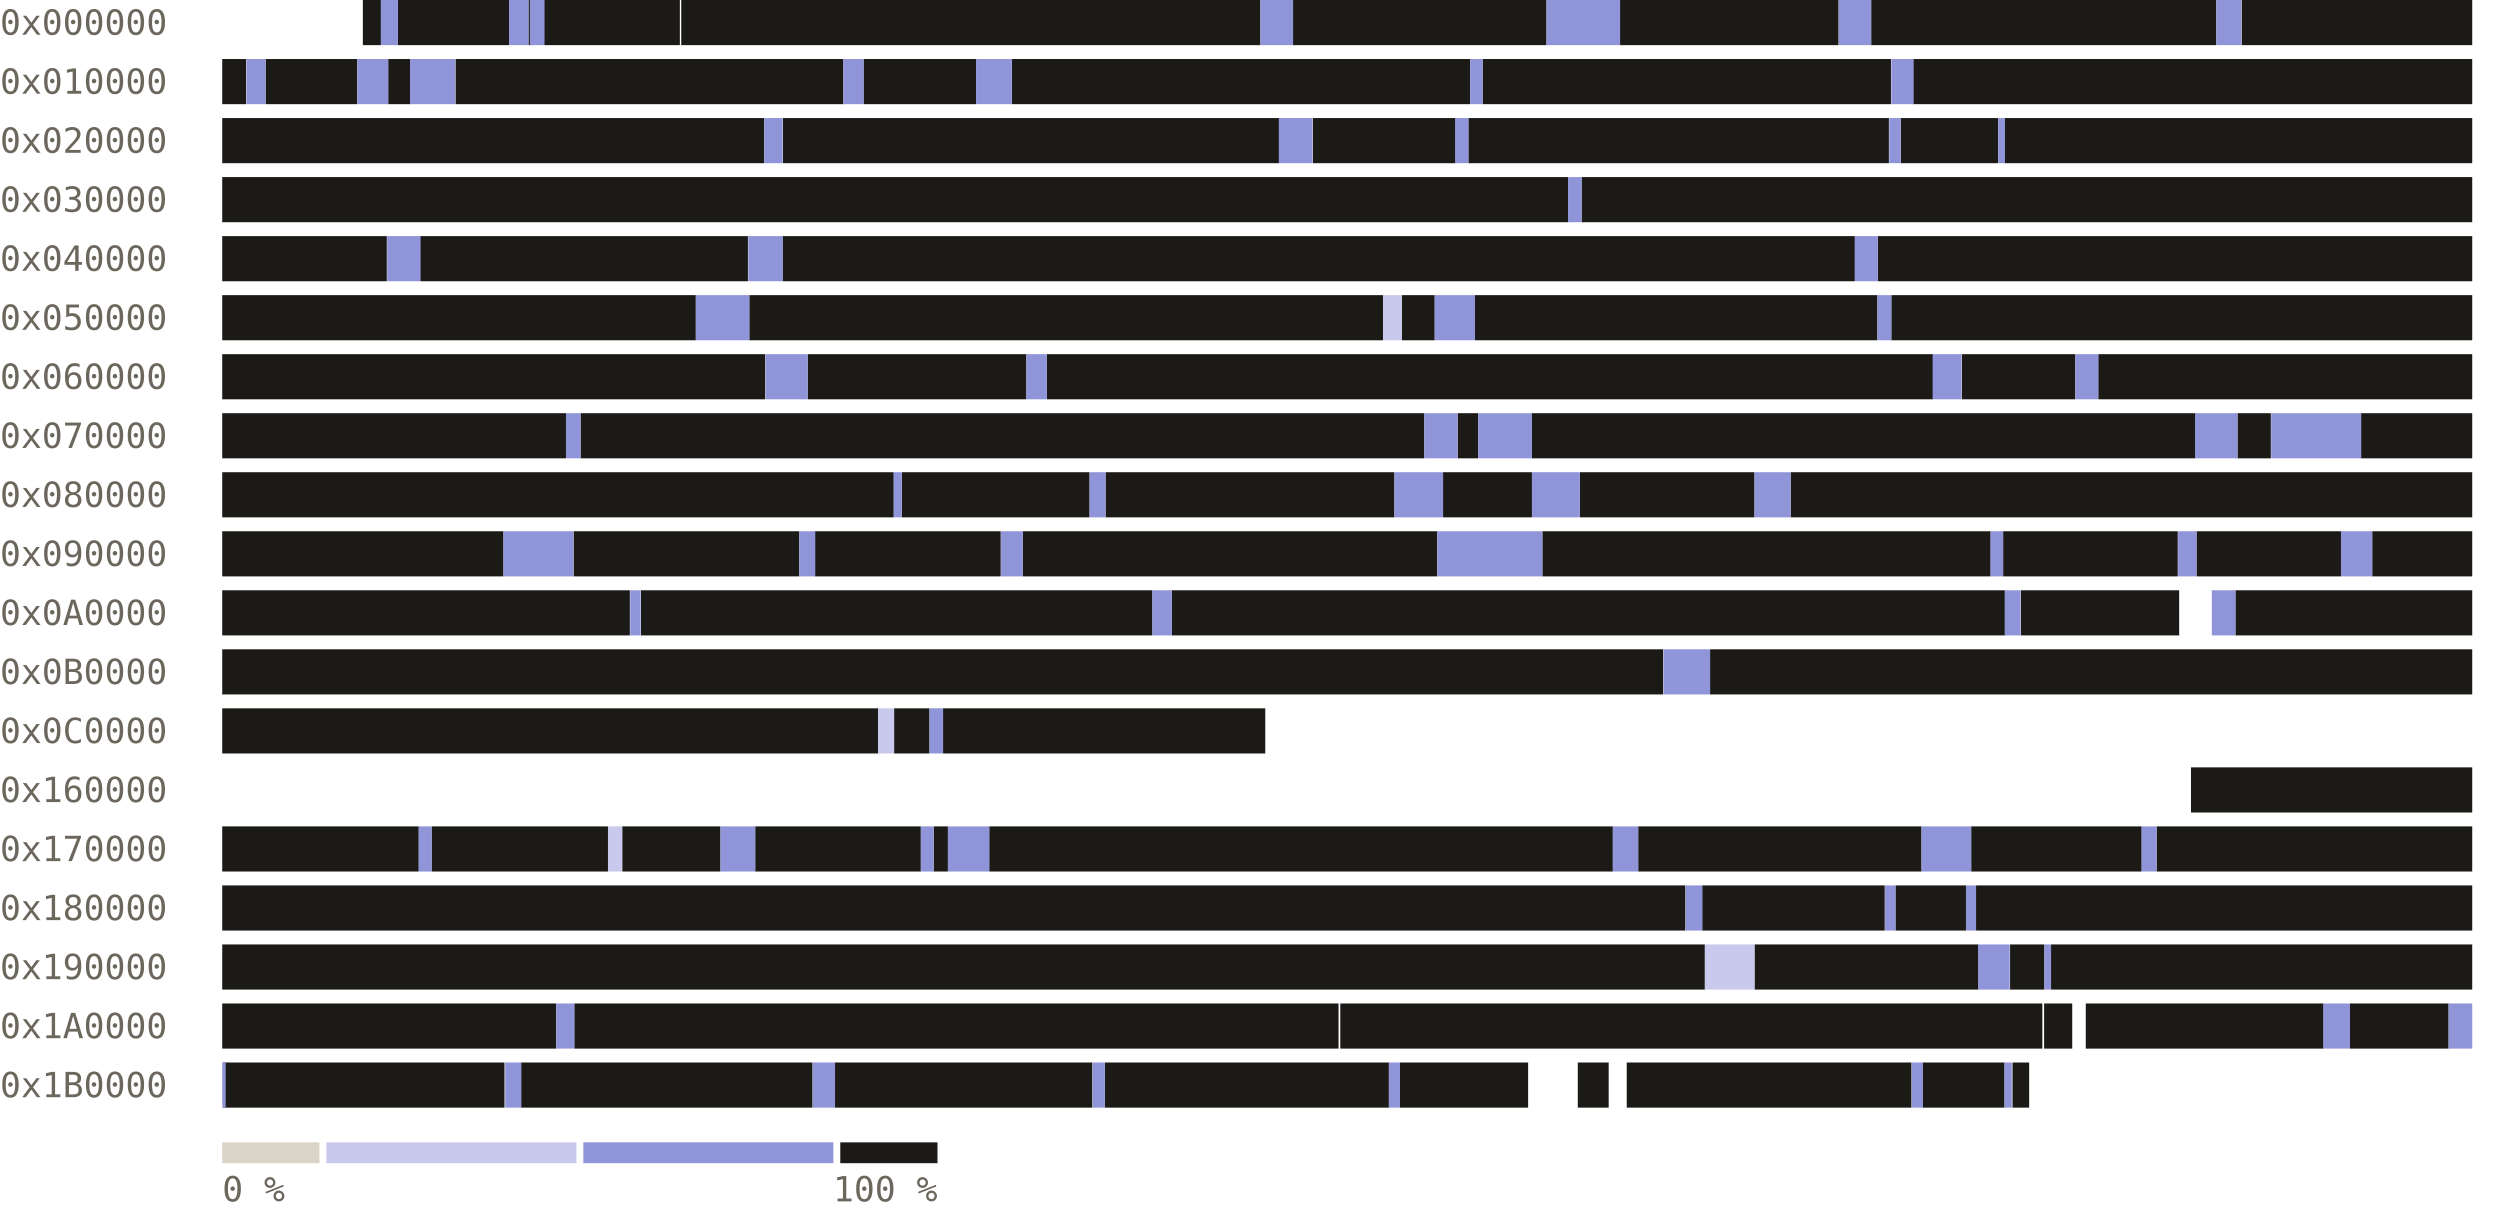
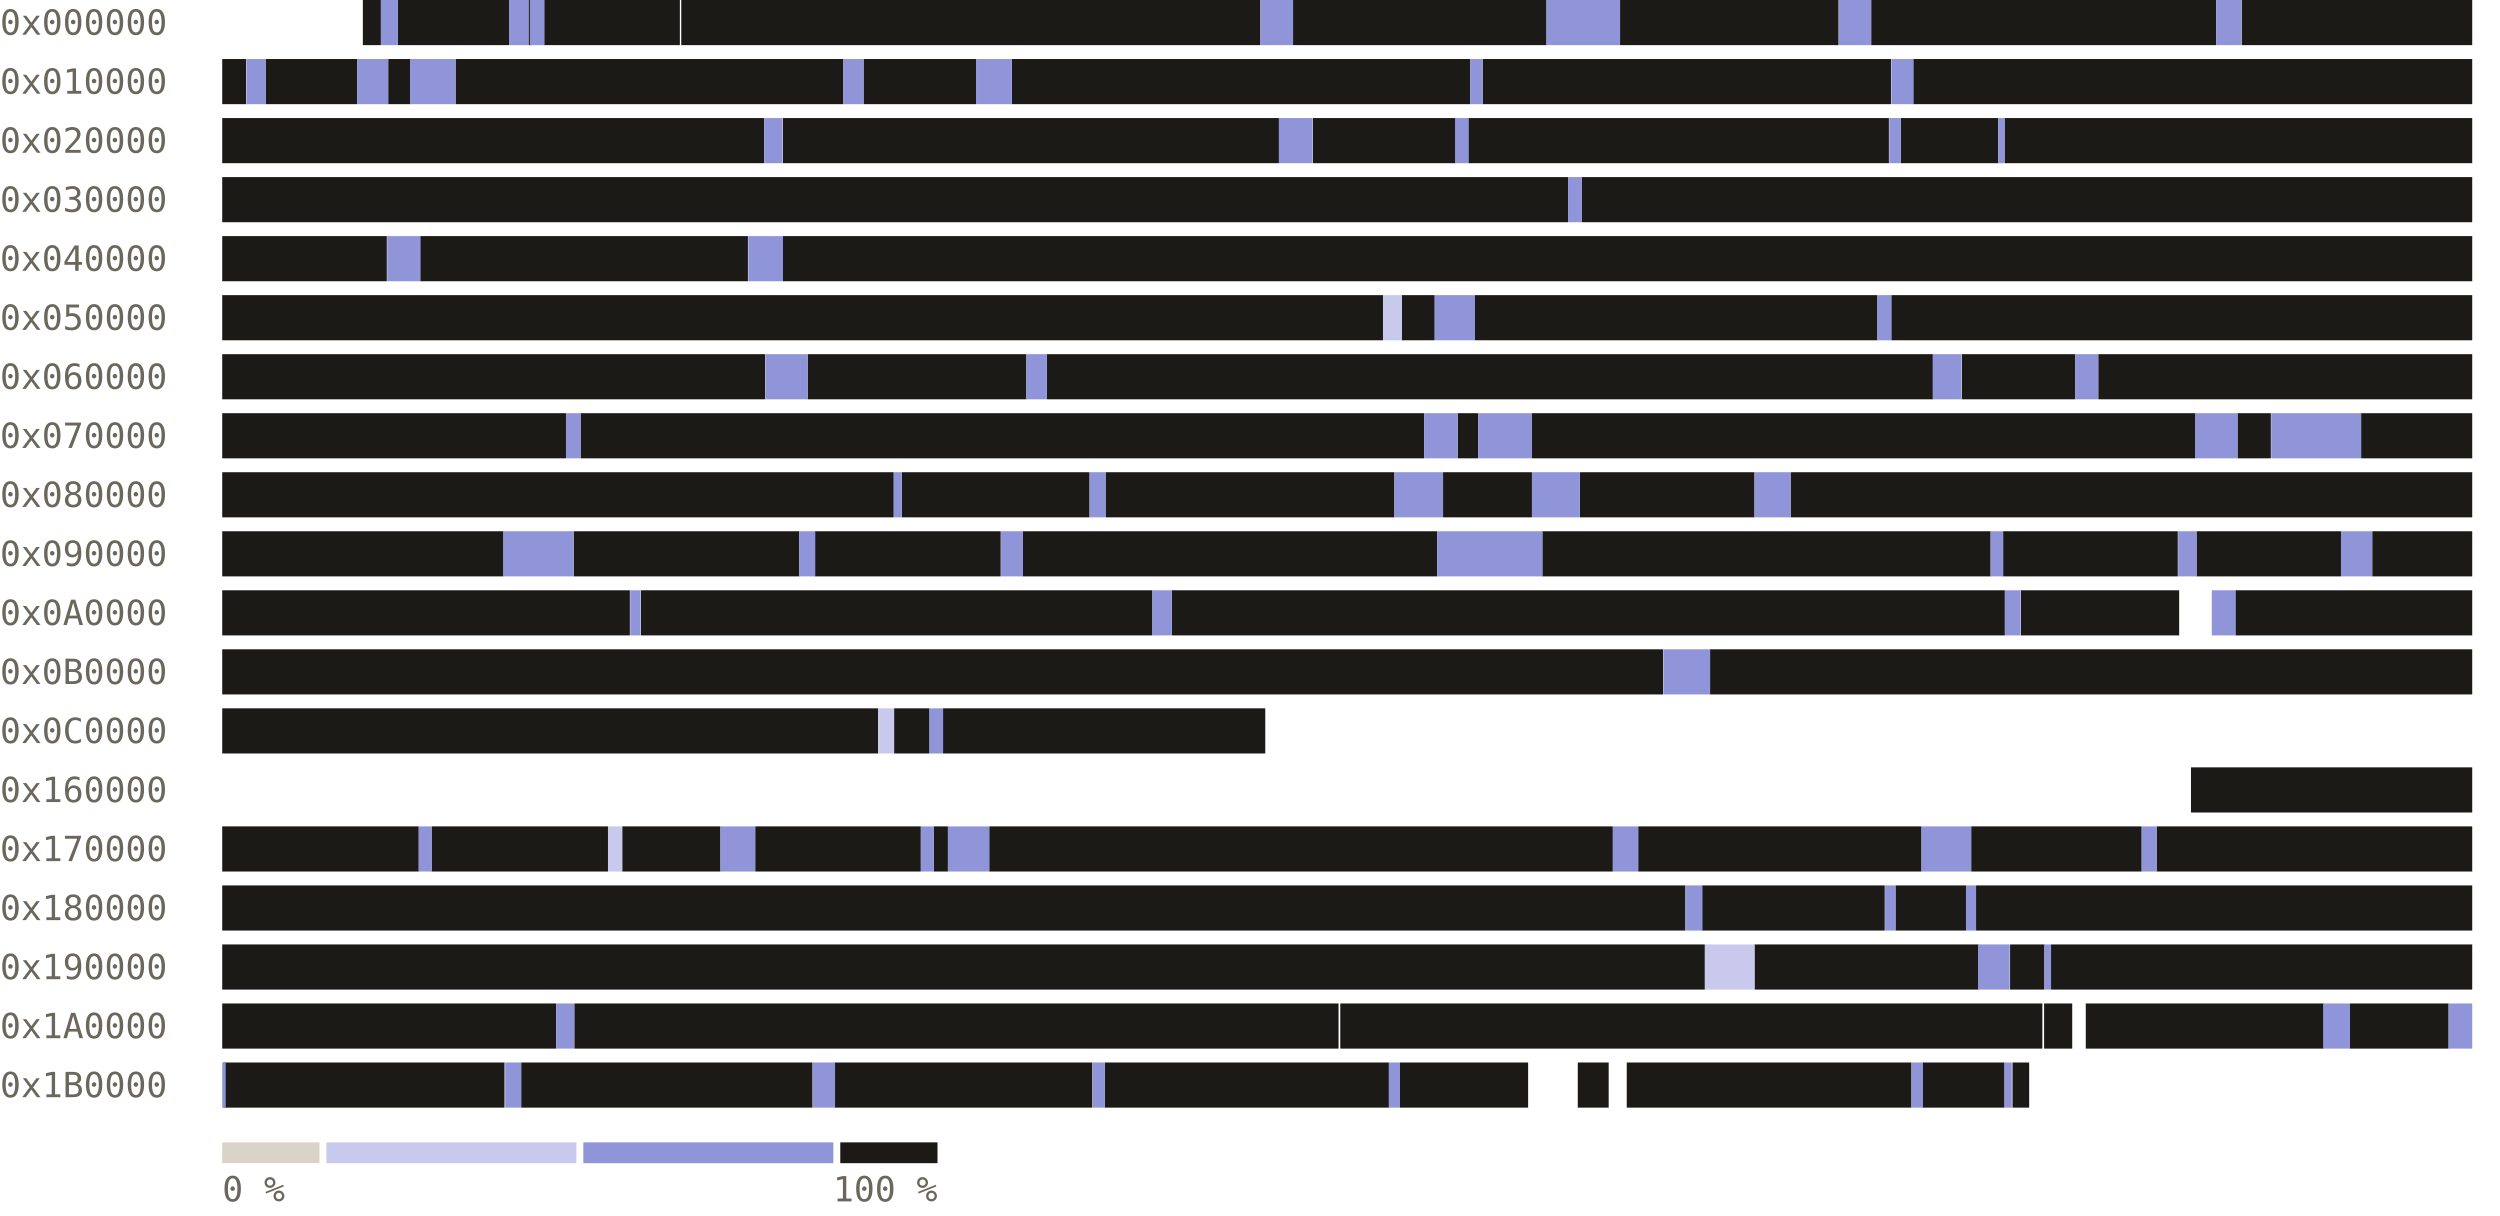
<svg xmlns="http://www.w3.org/2000/svg" viewBox="0 0 720 350" width="720" height="350">
  <style>text{font:10px monospace;fill:#6b675c}.q0{fill:#d9d4c7}.q1{fill:#e3e2f2}.q2{fill:#d6d6ef}.q3{fill:#c8c9ec}.q4{fill:#babce8}.q5{fill:#acafe4}.q6{fill:#9ea2df}.q7{fill:#9094d8}.q8{fill:#8186cf}.q9{fill:#7277c4}.q10{fill:#1b1a17}@media (prefers-color-scheme:dark){text{fill:#a8a293}.q0{fill:#4a463d}.q1{fill:#35375a}.q2{fill:#3c3f66}.q3{fill:#444772}.q4{fill:#4d517f}.q5{fill:#575b8c}.q6{fill:#62669a}.q7{fill:#6e72a8}.q8{fill:#7b7fb6}.q9{fill:#888cc4}.q10{fill:#d6d0bd}}</style>
  <text x="0" y="10">0x000000</text>
  <text x="0" y="27">0x010000</text>
  <text x="0" y="44">0x020000</text>
  <text x="0" y="61">0x030000</text>
  <text x="0" y="78">0x040000</text>
  <text x="0" y="95">0x050000</text>
  <text x="0" y="112">0x060000</text>
  <text x="0" y="129">0x070000</text>
  <text x="0" y="146">0x080000</text>
  <text x="0" y="163">0x090000</text>
  <text x="0" y="180">0x0A0000</text>
  <text x="0" y="197">0x0B0000</text>
  <text x="0" y="214">0x0C0000</text>
  <text x="0" y="231">0x160000</text>
  <text x="0" y="248">0x170000</text>
  <text x="0" y="265">0x180000</text>
  <text x="0" y="282">0x190000</text>
  <text x="0" y="299">0x1A0000</text>
  <text x="0" y="316">0x1B0000</text>
-   <path class="q10" d="M104.5 0h5.2v13h-5.2zM114.6 0h32v13h-32zM152.2 0h1v13h-1zM156.7 0h39.1v13h-39.1zM196.2 0h166.8v13h-166.8zM372.4 0h73v13h-73zM466.5 0h63v13h-63zM538.9 0h99.4v13h-99.4zM645.6 0h66.4v13h-66.4zM64 17h6.9v13h-6.9zM76.5 17h26.4v13h-26.4zM111.8 17h6.4v13h-6.4zM131.2 17h111.7v13h-111.7zM248.7 17h32.4v13h-32.4zM291.4 17h132v13h-132zM427 17h117.6v13h-117.6zM551 17h161v13h-161zM64 34h156.1v13h-156.1zM225.5 34h142.9v13h-142.9zM378.1 34h41.1v13h-41.1zM422.9 34h121.1v13h-121.1zM547.4 34h28.1v13h-28.1zM577.3 34h134.7v13h-134.7zM64 51h387.6v13h-387.6zM455.5 51h256.5v13h-256.5zM64 68h47.4v13h-47.4zM121 68h94.4v13h-94.4zM225.5 68h308.7v13h-308.7zM540.8 68h171.2v13h-171.2zM64 85h136.4v13h-136.4zM215.8 85h182.5v13h-182.5zM403.7 85h9.5v13h-9.5zM424.8 85h115.9v13h-115.9zM544.7 85h167.3v13h-167.3zM64 102h156.4v13h-156.4zM232.6 102h63v13h-63zM301.5 102h255.2v13h-255.2zM565 102h32.7v13h-32.7zM604.3 102h107.7v13h-107.7zM64 119h99v13h-99zM167.2 119h243v13h-243zM419.8 119h5.9v13h-5.9zM441.2 119h191.1v13h-191.1zM644.4 119h9.6v13h-9.6zM680 119h32v13h-32zM64 136h193.4v13h-193.4zM259.7 136h54.1v13h-54.1zM318.4 136h83.2v13h-83.2zM415.6 136h25.6v13h-25.6zM455 136h50.3v13h-50.3zM515.7 136h196.3v13h-196.3zM64 153h81v13h-81zM165.2 153h65v13h-65zM234.7 153h53.5v13h-53.5zM294.6 153h119.3v13h-119.3zM444.2 153h129.1v13h-129.1zM576.9 153h50.3v13h-50.3zM632.6 153h41.6v13h-41.6zM683.2 153h28.8v13h-28.8zM64 170h117.4v13h-117.4zM184.6 170h147.3v13h-147.3zM337.5 170h239.9v13h-239.9zM582 170h45.6v13h-45.6zM643.8 170h68.2v13h-68.2zM64 187h415v13h-415zM492.5 187h219.5v13h-219.5zM64 204h188.9v13h-188.9zM257.5 204h10.2v13h-10.2zM271.6 204h92.8v13h-92.8zM631 221h81v13h-81zM64 238h56.6v13h-56.6zM124.3 238h50.8v13h-50.8zM179.2 238h28.3v13h-28.3zM217.5 238h47.7v13h-47.7zM268.9 238h4.1v13h-4.1zM284.9 238h179.6v13h-179.6zM471.8 238h81.6v13h-81.6zM567.7 238h49.1v13h-49.1zM621.1 238h90.9v13h-90.9zM64 255h421.4v13h-421.4zM490.2 255h52.6v13h-52.6zM545.9 255h20.3v13h-20.3zM569.1 255h142.9v13h-142.9zM64 272h427v13h-427zM505.3 272h64.5v13h-64.5zM578.9 272h9.9v13h-9.9zM590.7 272h121.3v13h-121.3zM64 289h96.2v13h-96.2zM165.4 289h220.1v13h-220.1zM386 289h202.2v13h-202.2zM588.7 289h8.1v13h-8.1zM600.7 289h68.5v13h-68.5zM676.8 289h28.4v13h-28.4zM64.3 306h81v13h-81zM150.1 306h83.9v13h-83.9zM240.4 306h74.2v13h-74.2zM318.2 306h81.8v13h-81.8zM403.2 306h36.9v13h-36.9zM454.4 306h8.9v13h-8.9zM468.5 306h82v13h-82zM553.7 306h23.6v13h-23.6zM579.6 306h4.8v13h-4.8z" />
-   <path class="q7" d="M109.7 0h4.9v13h-4.9zM146.6 0h5.6v13h-5.6zM152.6 0h4.2v13h-4.2zM363 0h9.4v13h-9.4zM445.4 0h21.2v13h-21.2zM529.6 0h9.3v13h-9.3zM638.3 0h7.2v13h-7.2zM71 17h5.5v13h-5.5zM102.9 17h8.9v13h-8.9zM118.1 17h13v13h-13zM242.9 17h5.8v13h-5.8zM281.1 17h10.3v13h-10.3zM423.4 17h3.6v13h-3.6zM544.7 17h6.4v13h-6.4zM220.1 34h5.3v13h-5.3zM368.3 34h9.7v13h-9.7zM419.1 34h3.8v13h-3.8zM544.1 34h3.3v13h-3.3zM575.5 34h1.9v13h-1.9zM451.6 51h3.9v13h-3.9zM111.5 68h9.6v13h-9.6zM215.5 68h10v13h-10zM534.2 68h6.6v13h-6.6zM200.4 85h15.4v13h-15.4zM413.2 85h11.6v13h-11.6zM540.7 85h4v13h-4zM220.5 102h12.1v13h-12.1zM295.6 102h5.9v13h-5.9zM556.6 102h8.3v13h-8.3zM597.7 102h6.6v13h-6.6zM163 119h4.2v13h-4.2zM410.2 119h9.6v13h-9.6zM425.7 119h15.5v13h-15.5zM632.2 119h12.2v13h-12.2zM654.1 119h25.9v13h-25.9zM257.4 136h2.3v13h-2.3zM313.8 136h4.6v13h-4.6zM401.6 136h14v13h-14zM441.2 136h13.8v13h-13.8zM505.3 136h10.4v13h-10.4zM145 153h20.1v13h-20.1zM230.2 153h4.6v13h-4.6zM288.3 153h6.3v13h-6.3zM413.9 153h30.3v13h-30.3zM573.3 153h3.6v13h-3.6zM627.3 153h5.3v13h-5.3zM674.2 153h9v13h-9zM181.5 170h3v13h-3zM331.9 170h5.6v13h-5.6zM577.4 170h4.5v13h-4.5zM637 170h6.8v13h-6.8zM479.1 187h13.4v13h-13.4zM267.7 204h3.9v13h-3.9zM120.6 238h3.7v13h-3.7zM207.5 238h10v13h-10zM265.2 238h3.7v13h-3.7zM273 238h11.9v13h-11.9zM464.5 238h7.3v13h-7.3zM553.4 238h14.3v13h-14.3zM616.8 238h4.3v13h-4.3zM485.5 255h4.8v13h-4.8zM542.9 255h3v13h-3zM566.2 255h2.9v13h-2.9zM569.7 272h9.1v13h-9.1zM588.8 272h1.9v13h-1.9zM160.2 289h5.2v13h-5.2zM669.1 289h7.7v13h-7.7zM705.2 289h6.8v13h-6.8zM64 306h1v13h-1zM145.5 306h4.6v13h-4.6zM234.1 306h6.4v13h-6.4zM314.7 306h3.5v13h-3.5zM400 306h3.2v13h-3.2zM550.6 306h3.2v13h-3.2zM577.3 306h2.1v13h-2.1z" />
+   <path class="q10" d="M104.5 0h5.2v13h-5.2zM114.6 0h32v13h-32zM152.2 0h1v13h-1zM156.7 0h39.1v13h-39.1zM196.2 0h166.8v13h-166.8zM372.4 0h73v13h-73zM466.5 0h63v13h-63zM538.9 0h99.4v13h-99.4zM645.6 0h66.4v13h-66.4zM64 17h6.9v13h-6.9zM76.5 17h26.4v13h-26.4zM111.8 17h6.4v13h-6.4zM131.2 17h111.7v13h-111.7zM248.7 17h32.4v13h-32.4zM291.4 17h132v13h-132zM427 17h117.6v13h-117.6zM551 17h161v13h-161zM64 34h156.1v13h-156.1zM225.5 34h142.9v13h-142.9zM378.1 34h41.1v13h-41.1zM422.9 34h121.1v13h-121.1zM547.4 34h28.1v13h-28.1zM577.3 34h134.7v13h-134.7zM64 51h387.6v13h-387.6zM455.5 51h256.5v13h-256.5zM64 68h47.4v13h-47.4zM121 68h94.4v13h-94.4zM225.5 68h486.5v13h-486.5zM64 85h334.3v13h-334.3zM403.7 85h9.5v13h-9.5zM424.8 85h115.9v13h-115.9zM544.7 85h167.3v13h-167.3zM64 102h156.4v13h-156.4zM232.6 102h63v13h-63zM301.5 102h255.2v13h-255.2zM565 102h32.7v13h-32.7zM604.3 102h107.7v13h-107.7zM64 119h99v13h-99zM167.2 119h243v13h-243zM419.8 119h5.9v13h-5.9zM441.2 119h191.1v13h-191.1zM644.4 119h9.6v13h-9.6zM680 119h32v13h-32zM64 136h193.4v13h-193.4zM259.7 136h54.1v13h-54.1zM318.4 136h83.2v13h-83.2zM415.6 136h25.6v13h-25.6zM455 136h50.3v13h-50.3zM515.7 136h196.3v13h-196.3zM64 153h81v13h-81zM165.2 153h65v13h-65zM234.7 153h53.5v13h-53.5zM294.6 153h119.3v13h-119.3zM444.2 153h129.1v13h-129.1zM576.9 153h50.3v13h-50.3zM632.6 153h41.6v13h-41.6zM683.2 153h28.8v13h-28.8zM64 170h117.4v13h-117.4zM184.6 170h147.3v13h-147.3zM337.5 170h239.9v13h-239.9zM582 170h45.6v13h-45.6zM643.8 170h68.2v13h-68.2zM64 187h415v13h-415zM492.5 187h219.5v13h-219.5zM64 204h188.9v13h-188.9zM257.5 204h10.2v13h-10.2zM271.6 204h92.8v13h-92.8zM631 221h81v13h-81zM64 238h56.6v13h-56.6zM124.3 238h50.8v13h-50.8zM179.2 238h28.3v13h-28.3zM217.5 238h47.7v13h-47.7zM268.9 238h4.1v13h-4.1zM284.9 238h179.6v13h-179.6zM471.8 238h81.6v13h-81.6zM567.7 238h49.1v13h-49.1zM621.1 238h90.9v13h-90.9zM64 255h421.4v13h-421.4zM490.2 255h52.6v13h-52.6zM545.9 255h20.3v13h-20.3zM569.1 255h142.9v13h-142.9zM64 272h427v13h-427zM505.3 272h64.5v13h-64.5zM578.9 272h9.9v13h-9.9zM590.7 272h121.3v13h-121.3zM64 289h96.2v13h-96.2zM165.4 289h220.1v13h-220.1zM386 289h202.2v13h-202.2zM588.7 289h8.1v13h-8.1zM600.7 289h68.5v13h-68.5zM676.8 289h28.4v13h-28.4zM64.3 306h81v13h-81zM150.1 306h83.9v13h-83.9zM240.4 306h74.2v13h-74.2zM318.2 306h81.8v13h-81.8zM403.2 306h36.9v13h-36.9zM454.4 306h8.9v13h-8.9zM468.5 306h82v13h-82zM553.7 306h23.6v13h-23.6zM579.6 306h4.8v13h-4.8z" />
+   <path class="q7" d="M109.7 0h4.9v13h-4.9zM146.6 0h5.6v13h-5.6zM152.6 0h4.2v13h-4.2zM363 0h9.4v13h-9.4zM445.4 0h21.2v13h-21.2zM529.6 0h9.3v13h-9.3zM638.3 0h7.2v13h-7.2zM71 17h5.5v13h-5.5zM102.9 17h8.9v13h-8.9zM118.1 17h13v13h-13zM242.9 17h5.8v13h-5.8zM281.1 17h10.3v13h-10.3zM423.4 17h3.6v13h-3.6zM544.7 17h6.4v13h-6.4zM220.1 34h5.3v13h-5.3zM368.3 34h9.7v13h-9.7zM419.1 34h3.8v13h-3.8zM544.1 34h3.3v13h-3.3zM575.5 34h1.9v13h-1.9zM451.6 51h3.9v13h-3.9zM111.5 68h9.6v13h-9.6zM215.5 68h10v13h-10zM413.2 85h11.6v13h-11.6zM540.7 85h4v13h-4zM220.5 102h12.1v13h-12.1zM295.6 102h5.9v13h-5.9zM556.6 102h8.3v13h-8.3zM597.7 102h6.6v13h-6.6zM163 119h4.2v13h-4.2zM410.2 119h9.6v13h-9.6zM425.7 119h15.5v13h-15.5zM632.2 119h12.2v13h-12.2zM654.1 119h25.9v13h-25.9zM257.4 136h2.3v13h-2.3zM313.8 136h4.6v13h-4.6zM401.6 136h14v13h-14zM441.2 136h13.8v13h-13.8zM505.3 136h10.4v13h-10.4zM145 153h20.1v13h-20.1zM230.2 153h4.6v13h-4.6zM288.3 153h6.3v13h-6.3zM413.9 153h30.3v13h-30.3zM573.3 153h3.6v13h-3.6zM627.3 153h5.3v13h-5.3zM674.2 153h9v13h-9zM181.5 170h3v13h-3zM331.9 170h5.6v13h-5.6zM577.4 170h4.5v13h-4.5zM637 170h6.8v13h-6.8zM479.1 187h13.4v13h-13.4zM267.7 204h3.9v13h-3.9zM120.6 238h3.7v13h-3.7zM207.5 238h10v13h-10zM265.2 238h3.7v13h-3.7zM273 238h11.9v13h-11.9zM464.5 238h7.3v13h-7.3zM553.4 238h14.3v13h-14.3zM616.8 238h4.3v13h-4.3zM485.5 255h4.8v13h-4.8zM542.9 255h3v13h-3zM566.2 255h2.9v13h-2.9zM569.7 272h9.1v13h-9.1zM588.8 272h1.9v13h-1.9zM160.2 289h5.2v13h-5.2zM669.1 289h7.7v13h-7.7zM705.2 289h6.8v13h-6.8zM64 306h1v13h-1zM145.5 306h4.6v13h-4.6zM234.1 306h6.4v13h-6.4zM314.7 306h3.5v13h-3.5zM400 306h3.2v13h-3.2zM550.6 306h3.2v13h-3.2zM577.3 306h2.1v13h-2.1z" />
  <path class="q3" d="M398.3 85h5.4v13h-5.4zM252.9 204h4.6v13h-4.6zM175.1 238h4.1v13h-4.1zM491 272h14.3v13h-14.3z" />
  <rect class="q0" x="64" y="329" width="28" height="6" />
  <rect class="q3" x="94" y="329" width="72" height="6" />
  <rect class="q7" x="168" y="329" width="72" height="6" />
  <rect class="q10" x="242" y="329" width="28" height="6" />
  <text x="64" y="346">0 %</text>
  <text x="270" y="346" text-anchor="end">100 %</text>
</svg>
